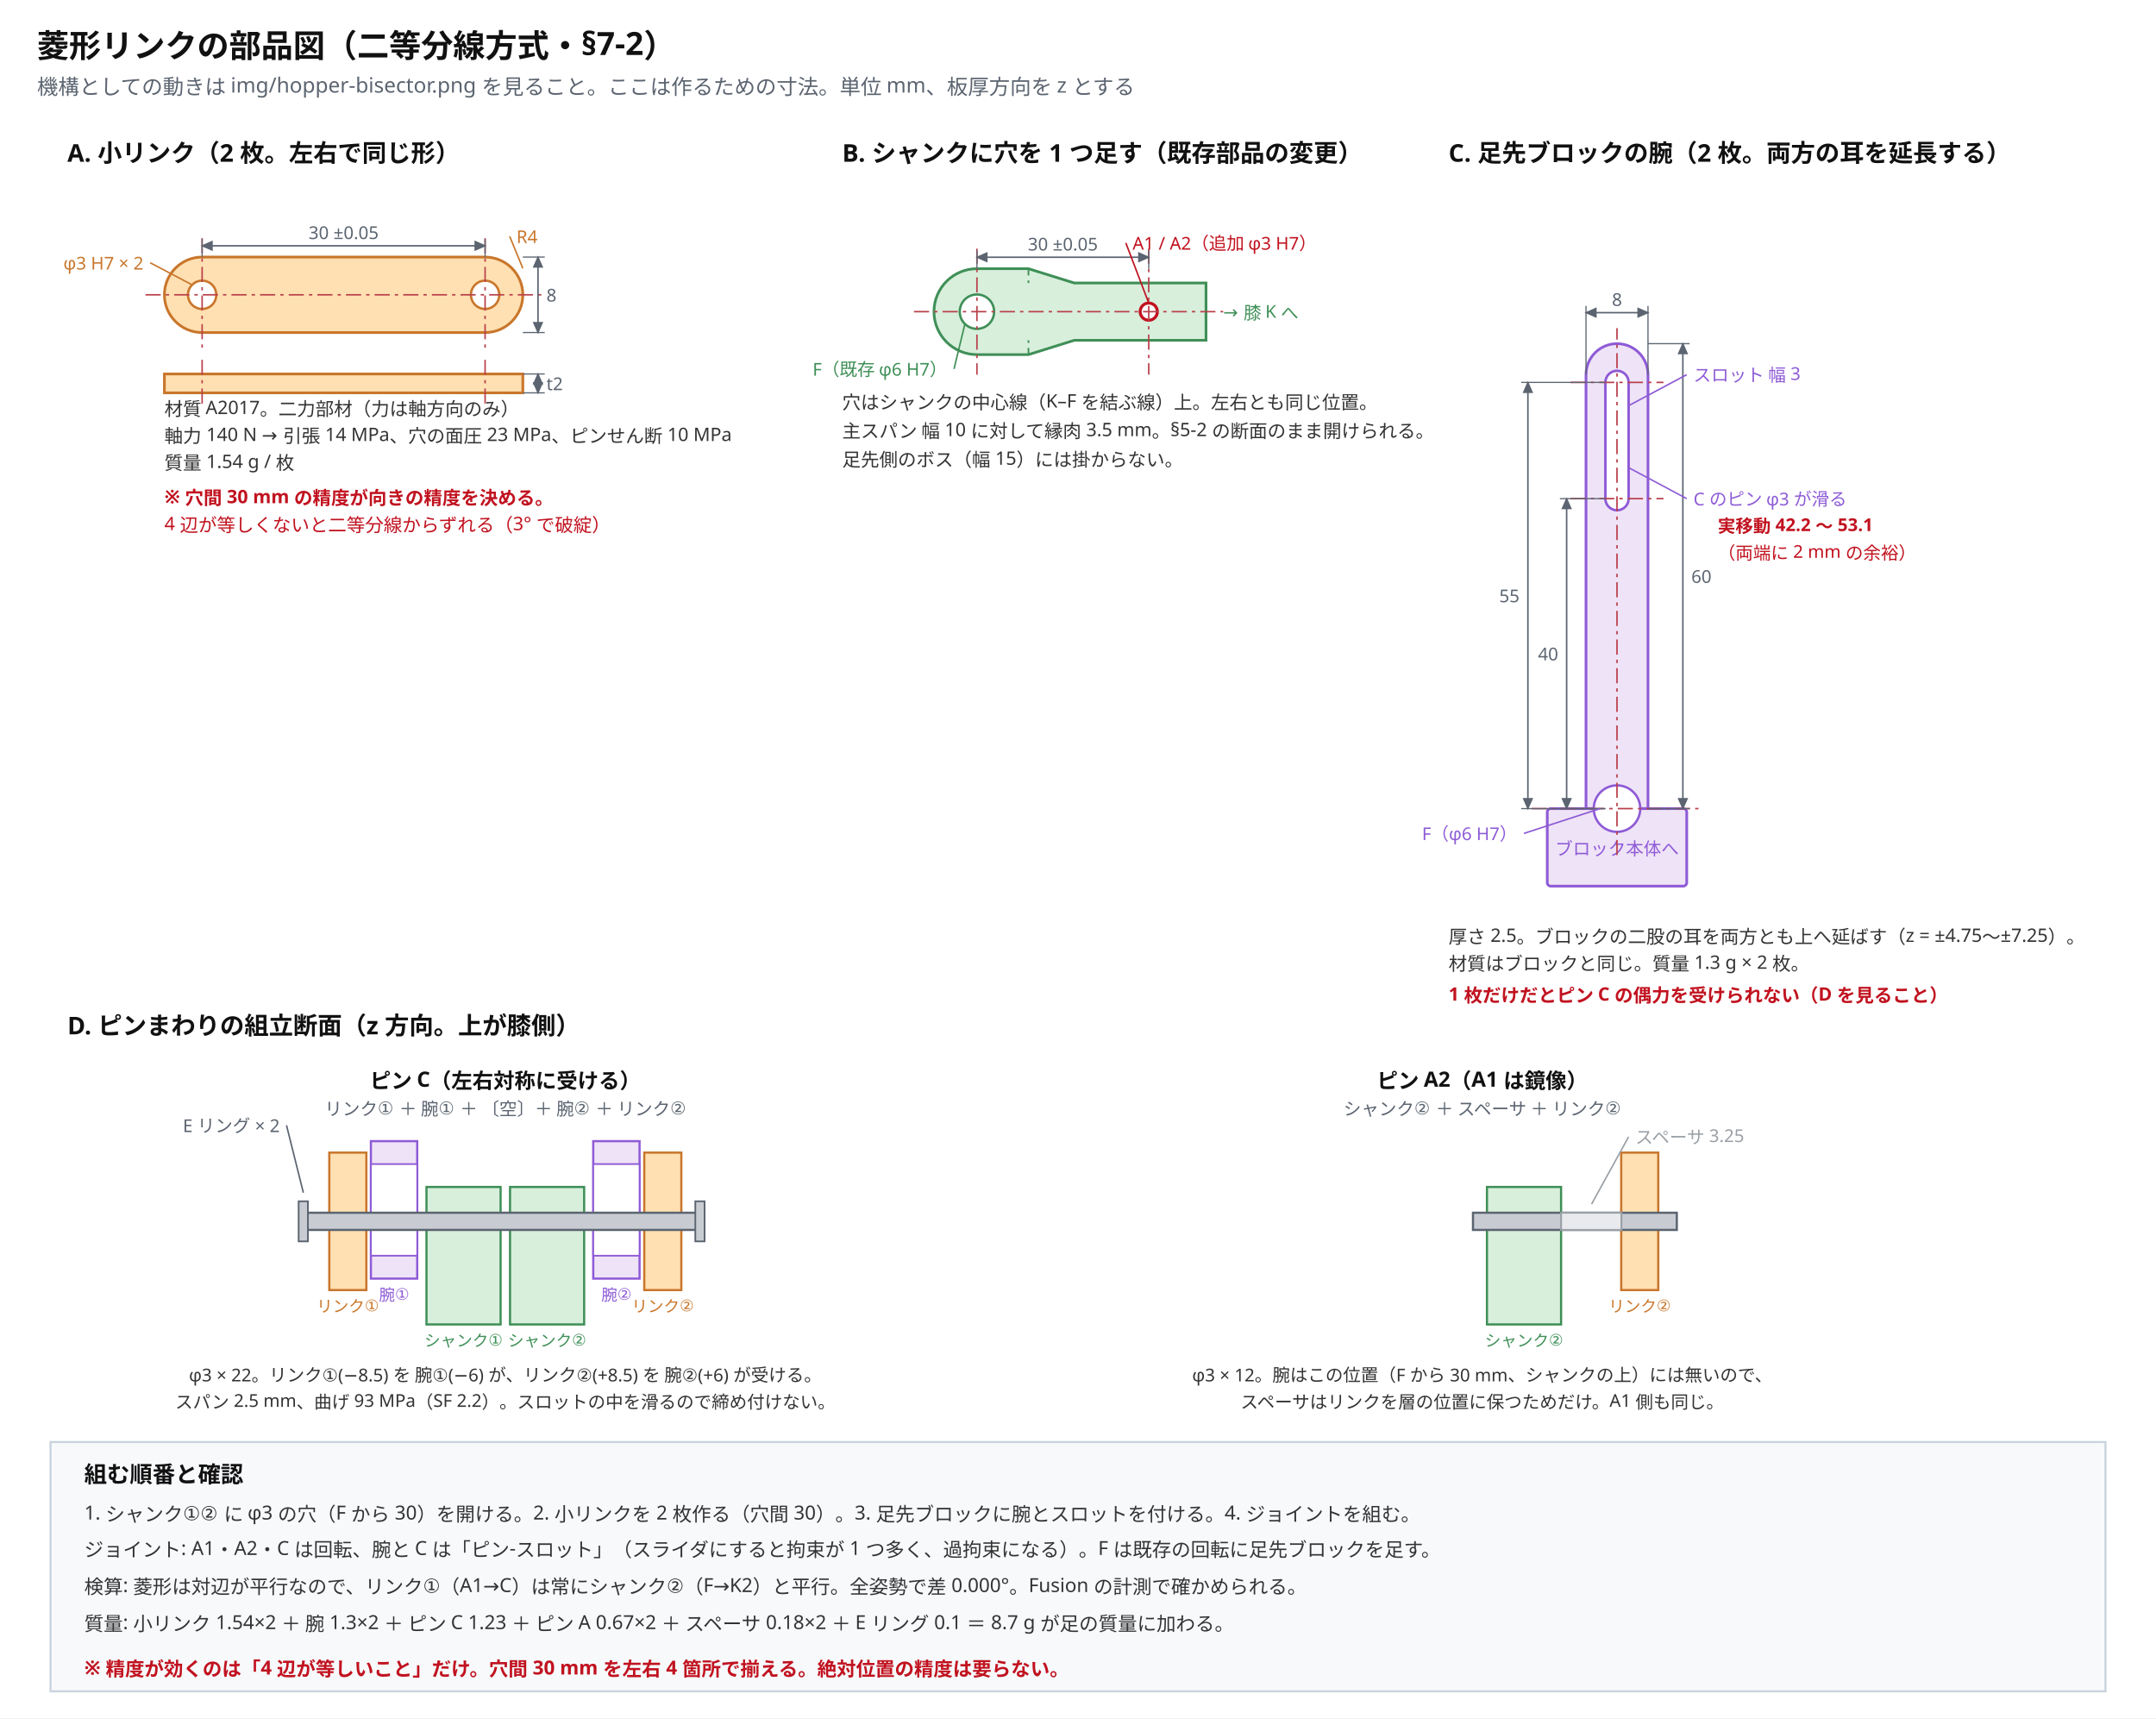
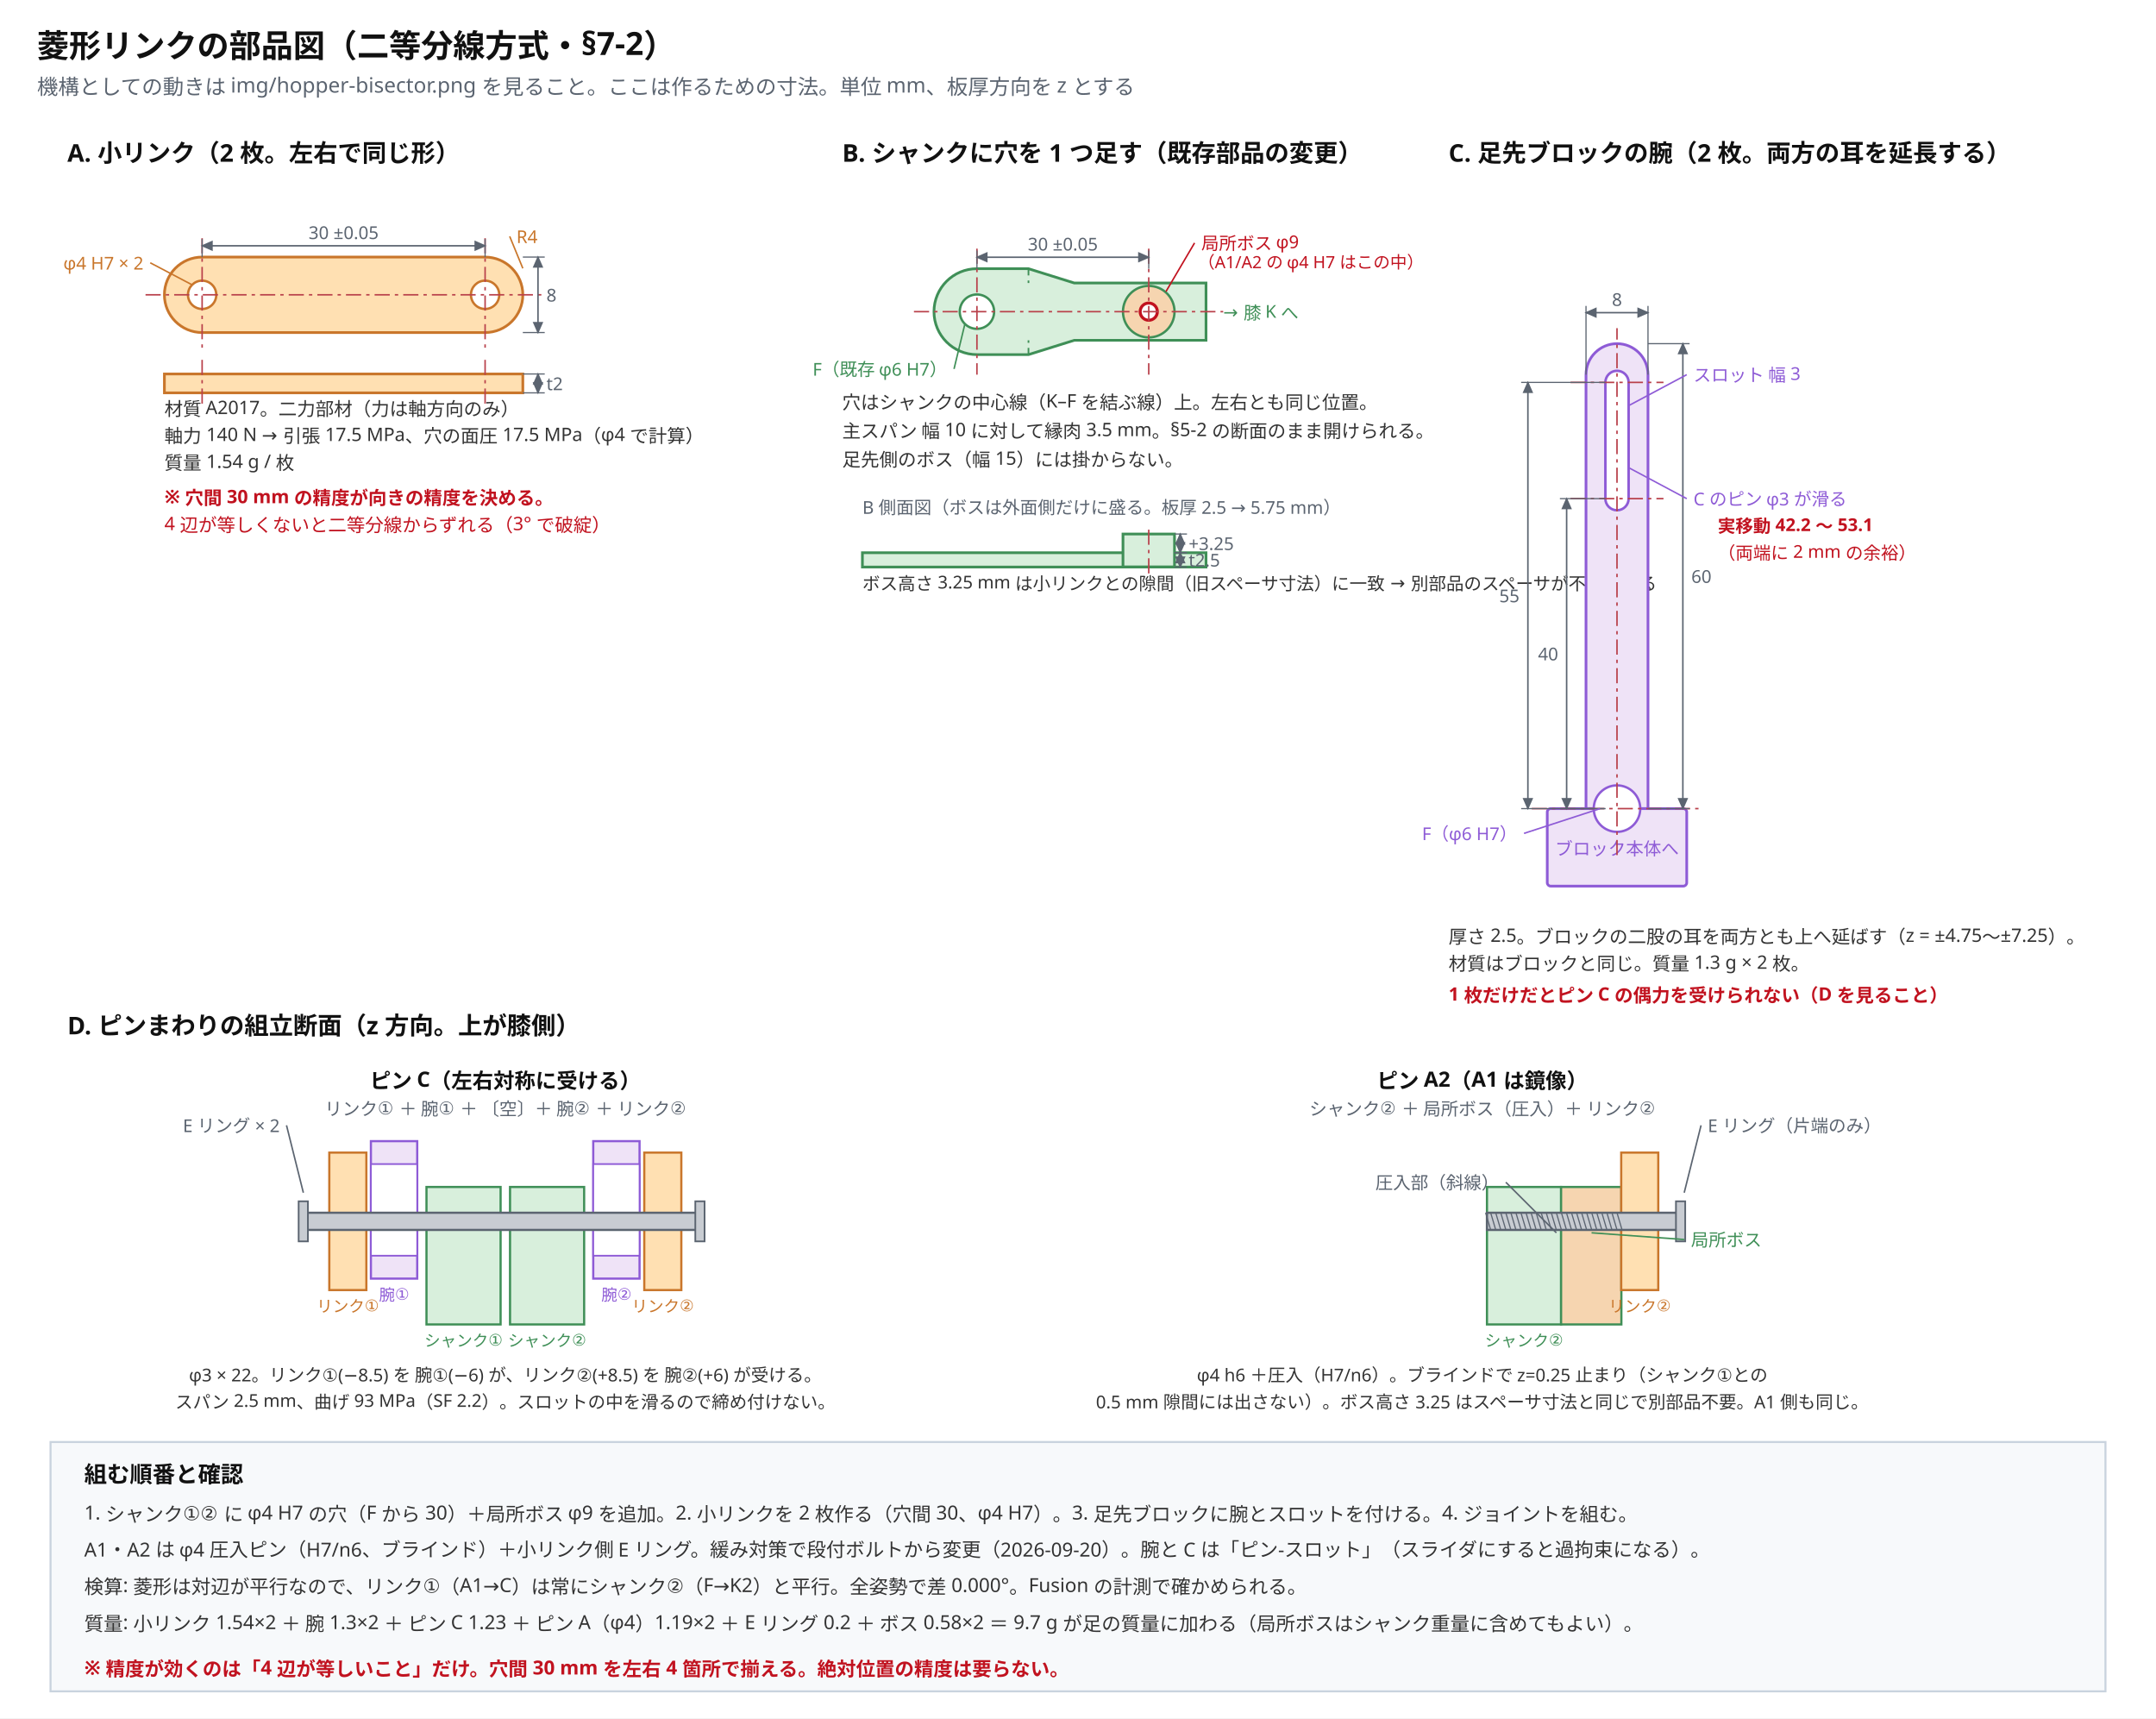
<svg xmlns="http://www.w3.org/2000/svg" width="1280" height="1020" viewBox="0 0 1280 1020" font-family="Segoe UI, Meiryo, sans-serif" font-size="12">
  <defs>
    <marker id="a1" markerWidth="8" markerHeight="8" refX="7" refY="4" orient="auto">
      <path d="M0,0.5 L8,4 L0,7.5 z" fill="#5b6470" />
    </marker>
    <marker id="a2" markerWidth="8" markerHeight="8" refX="1" refY="4" orient="auto">
      <path d="M8,0.5 L0,4 L8,7.5 z" fill="#5b6470" />
    </marker>
  </defs>
  <rect x="0.0" y="0.0" width="1280.0" height="1020.0" rx="0.0" fill="#ffffff" stroke="none" stroke-width="0.0" />
  <text x="22.0" y="34.0" font-size="19" fill="#111" text-anchor="start" font-weight="bold">菱形リンクの部品図（二等分線方式・§7-2）</text>
  <text x="22.0" y="56.0" font-size="12.5" fill="#5b6470" text-anchor="start" font-weight="normal">機構としての動きは img/hopper-bisector.png を見ること。ここは作るための寸法。単位 mm、板厚方向を z とする</text>
  <text x="40.0" y="96.0" font-size="14.5" fill="#111" text-anchor="start" font-weight="bold">A. 小リンク（2 枚。左右で同じ形）</text>
  <path d="M 120.0 152.6 L 288.0 152.6 A 22.4 22.4 0 0 1 288.0 197.4 L 120.0 197.4 A 22.4 22.4 0 0 1 120.0 152.6 Z" fill="#ffe0b2" stroke="#c9762b" stroke-width="1.6" />
  <circle cx="120.0" cy="175.0" r="8.4" fill="#ffffff" stroke="#c9762b" stroke-width="1.4" />
  <line x1="120.0" y1="141.4" x2="120.0" y2="208.6" stroke="#b9414b" stroke-width="0.9" stroke-dasharray="9 3 2 3" />
  <circle cx="288.0" cy="175.0" r="8.4" fill="#ffffff" stroke="#c9762b" stroke-width="1.4" />
  <line x1="288.0" y1="141.4" x2="288.0" y2="208.6" stroke="#b9414b" stroke-width="0.9" stroke-dasharray="9 3 2 3" />
  <line x1="86.4" y1="175.0" x2="321.6" y2="175.0" stroke="#b9414b" stroke-width="0.9" stroke-dasharray="9 3 2 3" />
  <line x1="120.0" y1="152.6" x2="120.0" y2="141.9" stroke="#5b6470" stroke-width="0.7" />
  <line x1="288.0" y1="152.6" x2="288.0" y2="141.9" stroke="#5b6470" stroke-width="0.7" />
  <line x1="120.0" y1="145.9" x2="288.0" y2="145.9" stroke="#5b6470" stroke-width="0.9" marker-start="url(#a2)" marker-end="url(#a1)" />
  <text x="204.0" y="141.9" font-size="10.5" fill="#5b6470" text-anchor="middle" font-weight="normal">30 ±0.05</text>
  <line x1="310.4" y1="152.6" x2="323.4" y2="152.6" stroke="#5b6470" stroke-width="0.7" />
  <line x1="310.4" y1="197.4" x2="323.4" y2="197.4" stroke="#5b6470" stroke-width="0.7" />
  <line x1="319.4" y1="152.6" x2="319.4" y2="197.4" stroke="#5b6470" stroke-width="0.9" marker-start="url(#a2)" marker-end="url(#a1)" />
  <text x="324.4" y="179.0" font-size="10.5" fill="#5b6470" text-anchor="start" font-weight="normal">8</text>
  <line x1="114.1" y1="169.1" x2="89.2" y2="156.0" stroke="#c9762b" stroke-width="0.9" />
-   <text x="85.2" y="160.0" font-size="10.5" fill="#c9762b" text-anchor="end" font-weight="normal">φ3 H7 × 2</text>
+   <text x="85.2" y="160.0" font-size="10.5" fill="#c9762b" text-anchor="end" font-weight="normal">φ4 H7 × 2</text>
  <line x1="310.4" y1="159.3" x2="302.6" y2="140.3" stroke="#c9762b" stroke-width="0.9" />
  <text x="306.6" y="144.3" font-size="10.5" fill="#c9762b" text-anchor="start" font-weight="normal">R4</text>
  <rect x="97.6" y="222.0" width="212.8" height="11.2" rx="0.0" fill="#ffe0b2" stroke="#c9762b" stroke-width="1.6" />
  <line x1="120.0" y1="213.6" x2="120.0" y2="241.6" stroke="#b9414b" stroke-width="0.9" stroke-dasharray="9 3 2 3" />
  <line x1="288.0" y1="213.6" x2="288.0" y2="241.6" stroke="#b9414b" stroke-width="0.9" stroke-dasharray="9 3 2 3" />
  <line x1="310.4" y1="222.0" x2="323.4" y2="222.0" stroke="#5b6470" stroke-width="0.7" />
  <line x1="310.4" y1="233.2" x2="323.4" y2="233.2" stroke="#5b6470" stroke-width="0.7" />
  <line x1="319.4" y1="222.0" x2="319.4" y2="233.2" stroke="#5b6470" stroke-width="0.9" marker-start="url(#a2)" marker-end="url(#a1)" />
  <text x="324.4" y="231.6" font-size="10.5" fill="#5b6470" text-anchor="start" font-weight="normal">t2</text>
  <text x="97.6" y="246.7" font-size="11" fill="#333" text-anchor="start" font-weight="normal">材質 A2017。二力部材（力は軸方向のみ）</text>
-   <text x="97.6" y="262.7" font-size="11" fill="#333" text-anchor="start" font-weight="normal">軸力 140 N → 引張 14 MPa、穴の面圧 23 MPa、ピンせん断 10 MPa</text>
+   <text x="97.6" y="262.7" font-size="11" fill="#333" text-anchor="start" font-weight="normal">軸力 140 N → 引張 17.5 MPa、穴の面圧 17.5 MPa（φ4 で計算）</text>
  <text x="97.6" y="278.7" font-size="11" fill="#333" text-anchor="start" font-weight="normal">質量 1.54 g / 枚</text>
  <text x="97.6" y="298.7" font-size="11" fill="#c1121f" text-anchor="start" font-weight="bold">※ 穴間 30 mm の精度が向きの精度を決める。</text>
  <text x="97.6" y="314.7" font-size="11" fill="#c1121f" text-anchor="start" font-weight="normal">　 4 辺が等しくないと二等分線からずれる（3° で破綻）</text>
  <text x="500.0" y="96.0" font-size="14.5" fill="#111" text-anchor="start" font-weight="bold">B. シャンクに穴を 1 つ足す（既存部品の変更）</text>
  <path d="M 580.0 159.5 L 610.6 159.5 L 637.8 168.0 L 716.0 168.0 L 716.0 202.0 L 637.8 202.0 L 610.6 210.5 L 580.0 210.5 A 25.5 25.5 0 0 1 580.0 159.5 Z" fill="#d8efdc" stroke="#3f8f57" stroke-width="1.6" />
  <line x1="610.6" y1="210.5" x2="610.6" y2="202.0" stroke="#3f8f57" stroke-width="1.0" stroke-dasharray="4 3" />
  <line x1="610.6" y1="159.5" x2="610.6" y2="168.0" stroke="#3f8f57" stroke-width="1.0" stroke-dasharray="4 3" />
  <line x1="716.0" y1="168.0" x2="716.0" y2="202.0" stroke="#3f8f57" stroke-width="1.0" stroke-dasharray="5 4" />
+   <circle cx="682.0" cy="185.0" r="15.3" fill="#f6d5b0" stroke="#3f8f57" stroke-width="1.4" />
  <circle cx="580.0" cy="185.0" r="10.2" fill="#ffffff" stroke="#3f8f57" stroke-width="1.4" />
  <circle cx="682.0" cy="185.0" r="5.1" fill="#ffffff" stroke="#c1121f" stroke-width="1.8" />
  <line x1="542.6" y1="185.0" x2="726.2" y2="185.0" stroke="#b9414b" stroke-width="0.9" stroke-dasharray="9 3 2 3" />
  <line x1="580.0" y1="147.6" x2="580.0" y2="222.4" stroke="#b9414b" stroke-width="0.9" stroke-dasharray="9 3 2 3" />
  <line x1="682.0" y1="147.6" x2="682.0" y2="222.4" stroke="#b9414b" stroke-width="0.9" stroke-dasharray="9 3 2 3" />
  <line x1="580.0" y1="159.5" x2="580.0" y2="148.7" stroke="#5b6470" stroke-width="0.7" />
  <line x1="682.0" y1="159.5" x2="682.0" y2="148.7" stroke="#5b6470" stroke-width="0.7" />
  <line x1="580.0" y1="152.7" x2="682.0" y2="152.7" stroke="#5b6470" stroke-width="0.9" marker-start="url(#a2)" marker-end="url(#a1)" />
  <text x="631.0" y="148.7" font-size="10.5" fill="#5b6470" text-anchor="middle" font-weight="normal">30 ±0.05</text>
  <line x1="572.9" y1="192.1" x2="566.4" y2="219.0" stroke="#3f8f57" stroke-width="0.9" />
  <text x="562.4" y="223.0" font-size="10.5" fill="#3f8f57" text-anchor="end" font-weight="normal">F（既存 φ6 H7）</text>
-   <line x1="682.0" y1="179.9" x2="668.4" y2="144.2" stroke="#c1121f" stroke-width="0.9" />
-   <text x="672.4" y="148.2" font-size="10.5" fill="#c1121f" text-anchor="start" font-weight="normal">A1 / A2（追加 φ3 H7）</text>
+   <line x1="692.2" y1="173.1" x2="709.2" y2="144.2" stroke="#c1121f" stroke-width="0.9" />
+   <text x="713.2" y="148.2" font-size="10.5" fill="#c1121f" text-anchor="start" font-weight="normal">局所ボス φ9</text>
+   <text x="711.2" y="159.2" font-size="10" fill="#c1121f" text-anchor="start" font-weight="normal">（A1/A2 の φ4 H7 はこの中）</text>
  <text x="726.2" y="189.0" font-size="10.5" fill="#3f8f57" text-anchor="start" font-weight="normal">→ 膝 K へ</text>
  <text x="500.0" y="242.8" font-size="11" fill="#333" text-anchor="start" font-weight="normal">穴はシャンクの中心線（K–F を結ぶ線）上。左右とも同じ位置。</text>
  <text x="500.0" y="259.8" font-size="11" fill="#333" text-anchor="start" font-weight="normal">主スパン 幅 10 に対して縁肉 3.5 mm。§5-2 の断面のまま開けられる。</text>
  <text x="500.0" y="276.8" font-size="11" fill="#333" text-anchor="start" font-weight="normal">足先側のボス（幅 15）には掛からない。</text>
+   <text x="512.0" y="305.0" font-size="10.5" fill="#5b6470" text-anchor="start" font-weight="normal">B 側面図（ボスは外面側だけに盛る。板厚 2.5 → 5.75 mm）</text>
+   <rect x="512.0" y="328.1" width="204.0" height="8.5" rx="0.0" fill="#d8efdc" stroke="#3f8f57" stroke-width="1.6" />
+   <rect x="666.7" y="317.0" width="30.6" height="19.5" rx="0.0" fill="#d8efdc" stroke="#3f8f57" stroke-width="1.6" />
+   <line x1="682.0" y1="314.4" x2="682.0" y2="343.4" stroke="#b9414b" stroke-width="0.9" stroke-dasharray="9 3 2 3" />
+   <line x1="697.3" y1="317.0" x2="704.7" y2="317.0" stroke="#5b6470" stroke-width="0.7" />
+   <line x1="697.3" y1="328.1" x2="704.7" y2="328.1" stroke="#5b6470" stroke-width="0.7" />
+   <line x1="700.7" y1="317.0" x2="700.7" y2="328.1" stroke="#5b6470" stroke-width="0.9" marker-start="url(#a2)" marker-end="url(#a1)" />
+   <text x="705.7" y="326.5" font-size="10.5" fill="#5b6470" text-anchor="start" font-weight="normal">+3.25</text>
+   <line x1="697.3" y1="328.1" x2="704.7" y2="328.1" stroke="#5b6470" stroke-width="0.7" />
+   <line x1="697.3" y1="336.6" x2="704.7" y2="336.6" stroke="#5b6470" stroke-width="0.7" />
+   <line x1="700.7" y1="328.1" x2="700.7" y2="336.6" stroke="#5b6470" stroke-width="0.9" marker-start="url(#a2)" marker-end="url(#a1)" />
+   <text x="705.7" y="336.3" font-size="10.5" fill="#5b6470" text-anchor="start" font-weight="normal">t2.5</text>
+   <text x="512.0" y="350.2" font-size="10.5" fill="#333" text-anchor="start" font-weight="normal">ボス高さ 3.25 mm は小リンクとの隙間（旧スペーサ寸法）に一致 → 別部品のスペーサが不要になる</text>
  <text x="860.0" y="96.0" font-size="14.5" fill="#111" text-anchor="start" font-weight="bold">C. 足先ブロックの腕（2 枚。両方の耳を延長する）</text>
  <path d="M 941.6 480.0 L 941.6 222.4 A 18.4 18.4 0 0 1 978.4 222.4 L 978.4 480.0 Z" fill="#efe3f7" stroke="#8e5bd6" stroke-width="1.6" />
  <rect x="918.6" y="480.0" width="82.8" height="46.0" rx="2.0" fill="#efe3f7" stroke="#8e5bd6" stroke-width="1.6" />
  <text x="960.0" y="507.6" font-size="10.5" fill="#8e5bd6" text-anchor="middle" font-weight="normal">ブロック本体へ</text>
  <path d="M 953.1 296.0 L 953.1 227.0 A 6.9 6.9 0 0 1 966.9 227.0 L 966.9 296.0 A 6.9 6.9 0 0 1 953.1 296.0 Z" fill="#ffffff" stroke="#8e5bd6" stroke-width="1.5" />
  <circle cx="960.0" cy="480.0" r="13.8" fill="#ffffff" stroke="#8e5bd6" stroke-width="1.4" />
  <line x1="960.0" y1="507.6" x2="960.0" y2="194.8" stroke="#b9414b" stroke-width="0.9" stroke-dasharray="9 3 2 3" />
  <line x1="932.4" y1="296.0" x2="987.6" y2="296.0" stroke="#b9414b" stroke-width="0.9" stroke-dasharray="9 3 2 3" />
  <line x1="932.4" y1="227.0" x2="987.6" y2="227.0" stroke="#b9414b" stroke-width="0.9" stroke-dasharray="9 3 2 3" />
  <line x1="909.4" y1="480.0" x2="1010.6" y2="480.0" stroke="#b9414b" stroke-width="0.9" stroke-dasharray="9 3 2 3" />
  <line x1="953.1" y1="296.0" x2="926.1" y2="296.0" stroke="#5b6470" stroke-width="0.7" />
  <line x1="953.1" y1="480.0" x2="926.1" y2="480.0" stroke="#5b6470" stroke-width="0.7" />
  <line x1="930.1" y1="296.0" x2="930.1" y2="480.0" stroke="#5b6470" stroke-width="0.9" marker-start="url(#a2)" marker-end="url(#a1)" />
  <text x="925.1" y="392.0" font-size="10.5" fill="#5b6470" text-anchor="end" font-weight="normal">40</text>
  <line x1="953.1" y1="227.0" x2="903.1" y2="227.0" stroke="#5b6470" stroke-width="0.7" />
  <line x1="953.1" y1="480.0" x2="903.1" y2="480.0" stroke="#5b6470" stroke-width="0.7" />
  <line x1="907.1" y1="227.0" x2="907.1" y2="480.0" stroke="#5b6470" stroke-width="0.9" marker-start="url(#a2)" marker-end="url(#a1)" />
  <text x="902.1" y="357.5" font-size="10.5" fill="#5b6470" text-anchor="end" font-weight="normal">55</text>
  <line x1="978.4" y1="204.0" x2="1003.1" y2="204.0" stroke="#5b6470" stroke-width="0.7" />
  <line x1="978.4" y1="480.0" x2="1003.1" y2="480.0" stroke="#5b6470" stroke-width="0.7" />
  <line x1="999.1" y1="204.0" x2="999.1" y2="480.0" stroke="#5b6470" stroke-width="0.9" marker-start="url(#a2)" marker-end="url(#a1)" />
  <text x="1004.1" y="346.0" font-size="10.5" fill="#5b6470" text-anchor="start" font-weight="normal">60</text>
  <line x1="941.6" y1="222.4" x2="941.6" y2="181.6" stroke="#5b6470" stroke-width="0.7" />
  <line x1="978.4" y1="222.4" x2="978.4" y2="181.6" stroke="#5b6470" stroke-width="0.7" />
  <line x1="941.6" y1="185.6" x2="978.4" y2="185.6" stroke="#5b6470" stroke-width="0.9" marker-start="url(#a2)" marker-end="url(#a1)" />
  <text x="960.0" y="181.6" font-size="10.5" fill="#5b6470" text-anchor="middle" font-weight="normal">8</text>
  <line x1="966.9" y1="240.8" x2="1001.4" y2="222.4" stroke="#8e5bd6" stroke-width="0.9" />
  <text x="1005.4" y="226.4" font-size="10.5" fill="#8e5bd6" text-anchor="start" font-weight="normal">スロット 幅 3</text>
  <line x1="966.9" y1="277.6" x2="1001.4" y2="296.0" stroke="#8e5bd6" stroke-width="0.9" />
  <text x="1005.4" y="300.0" font-size="10.5" fill="#8e5bd6" text-anchor="start" font-weight="normal">C のピン φ3 が滑る</text>
  <text x="1019.8" y="316.0" font-size="10.5" fill="#c1121f" text-anchor="start" font-weight="bold">実移動 42.2 〜 53.1</text>
  <text x="1019.8" y="332.0" font-size="10.5" fill="#c1121f" text-anchor="start" font-weight="normal">（両端に 2 mm の余裕）</text>
  <line x1="949.9" y1="480.0" x2="904.8" y2="494.7" stroke="#8e5bd6" stroke-width="0.9" />
  <text x="900.8" y="498.7" font-size="10.5" fill="#8e5bd6" text-anchor="end" font-weight="normal">F（φ6 H7）</text>
  <text x="860.0" y="560.0" font-size="11" fill="#333" text-anchor="start" font-weight="normal">厚さ 2.5。ブロックの二股の耳を両方とも上へ延ばす（z = ±4.75〜±7.25）。</text>
  <text x="860.0" y="576.0" font-size="11" fill="#333" text-anchor="start" font-weight="normal">材質はブロックと同じ。質量 1.3 g × 2 枚。</text>
  <text x="860.0" y="594.0" font-size="11" fill="#c1121f" text-anchor="start" font-weight="bold">1 枚だけだとピン C の偶力を受けられない（D を見ること）</text>
  <text x="40.0" y="614.0" font-size="14.5" fill="#111" text-anchor="start" font-weight="bold">D. ピンまわりの組立断面（z 方向。上が膝側）</text>
  <text x="300.0" y="646.0" font-size="12.5" fill="#111" text-anchor="middle" font-weight="bold">ピン C（左右対称に受ける）</text>
  <text x="300.0" y="662.0" font-size="10.5" fill="#5b6470" text-anchor="middle" font-weight="normal">リンク① ＋ 腕① ＋ 〔空〕＋ 腕② ＋ リンク②</text>
  <rect x="195.5" y="684.2" width="22.0" height="81.6" rx="0.0" fill="#ffe0b2" stroke="#c9762b" stroke-width="1.3" />
  <text x="206.5" y="778.8" font-size="9.5" fill="#c9762b" text-anchor="middle" font-weight="normal">リンク①</text>
  <rect x="220.2" y="677.4" width="27.5" height="81.6" rx="0.0" fill="#efe3f7" stroke="#8e5bd6" stroke-width="1.3" />
  <text x="234.0" y="772.0" font-size="9.5" fill="#8e5bd6" text-anchor="middle" font-weight="normal">腕①</text>
  <rect x="253.2" y="704.6" width="44.0" height="81.6" rx="0.0" fill="#d8efdc" stroke="#3f8f57" stroke-width="1.3" />
  <text x="275.2" y="799.2" font-size="9.5" fill="#3f8f57" text-anchor="middle" font-weight="normal">シャンク①</text>
  <rect x="302.8" y="704.6" width="44.0" height="81.6" rx="0.0" fill="#d8efdc" stroke="#3f8f57" stroke-width="1.3" />
  <text x="324.8" y="799.2" font-size="9.5" fill="#3f8f57" text-anchor="middle" font-weight="normal">シャンク②</text>
  <rect x="352.2" y="677.4" width="27.5" height="81.6" rx="0.0" fill="#efe3f7" stroke="#8e5bd6" stroke-width="1.3" />
  <text x="366.0" y="772.0" font-size="9.5" fill="#8e5bd6" text-anchor="middle" font-weight="normal">腕②</text>
  <rect x="382.5" y="684.2" width="22.0" height="81.6" rx="0.0" fill="#ffe0b2" stroke="#c9762b" stroke-width="1.3" />
  <text x="393.5" y="778.8" font-size="9.5" fill="#c9762b" text-anchor="middle" font-weight="normal">リンク②</text>
  <rect x="220.2" y="691.0" width="27.5" height="54.4" rx="0.0" fill="#ffffff" stroke="#8e5bd6" stroke-width="1.0" />
  <rect x="352.2" y="691.0" width="27.5" height="54.4" rx="0.0" fill="#ffffff" stroke="#8e5bd6" stroke-width="1.0" />
  <rect x="182.3" y="719.9" width="235.4" height="10.2" rx="0.0" fill="#c8ccd2" stroke="#5b6470" stroke-width="1.3" />
  <rect x="177.3" y="713.1" width="5.5" height="23.8" rx="0.0" fill="#c8ccd2" stroke="#5b6470" stroke-width="1.0" />
  <rect x="412.8" y="713.1" width="5.5" height="23.8" rx="0.0" fill="#c8ccd2" stroke="#5b6470" stroke-width="1.0" />
  <line x1="180.1" y1="708.0" x2="170.1" y2="668.0" stroke="#5b6470" stroke-width="0.9" />
  <text x="166.1" y="672.0" font-size="10.5" fill="#5b6470" text-anchor="end" font-weight="normal">E リング × 2</text>
  <text x="300.0" y="820.0" font-size="10.5" fill="#333" text-anchor="middle" font-weight="normal">φ3 × 22。リンク①(−8.5) を 腕①(−6) が、リンク②(+8.5) を 腕②(+6) が受ける。</text>
  <text x="300.0" y="836.0" font-size="10.5" fill="#333" text-anchor="middle" font-weight="normal">スパン 2.5 mm、曲げ 93 MPa（SF 2.2）。スロットの中を滑るので締め付けない。</text>
  <text x="880.0" y="646.0" font-size="12.5" fill="#111" text-anchor="middle" font-weight="bold">ピン A2（A1 は鏡像）</text>
-   <text x="880.0" y="662.0" font-size="10.5" fill="#5b6470" text-anchor="middle" font-weight="normal">シャンク② ＋ スペーサ ＋ リンク②</text>
+   <text x="880.0" y="662.0" font-size="10.5" fill="#5b6470" text-anchor="middle" font-weight="normal">シャンク② ＋ 局所ボス（圧入）＋ リンク②</text>
  <rect x="882.8" y="704.6" width="44.0" height="81.6" rx="0.0" fill="#d8efdc" stroke="#3f8f57" stroke-width="1.3" />
  <text x="904.8" y="799.2" font-size="9.5" fill="#3f8f57" text-anchor="middle" font-weight="normal">シャンク②</text>
+   <rect x="926.8" y="704.6" width="35.8" height="81.6" rx="0.0" fill="#f6d5b0" stroke="#3f8f57" stroke-width="1.3" />
  <rect x="962.5" y="684.2" width="22.0" height="81.6" rx="0.0" fill="#ffe0b2" stroke="#c9762b" stroke-width="1.3" />
  <text x="973.5" y="778.8" font-size="9.5" fill="#c9762b" text-anchor="middle" font-weight="normal">リンク②</text>
-   <rect x="874.5" y="719.9" width="121.0" height="10.2" rx="0.0" fill="#c8ccd2" stroke="#5b6470" stroke-width="1.3" />
-   <rect x="926.8" y="719.9" width="35.8" height="10.2" rx="0.0" fill="#e8eaed" stroke="#9aa0a6" stroke-width="1.1" />
-   <line x1="944.9" y1="714.8" x2="966.9" y2="674.8" stroke="#9aa0a6" stroke-width="0.9" />
-   <text x="970.9" y="678.8" font-size="10.5" fill="#9aa0a6" text-anchor="start" font-weight="normal">スペーサ 3.25</text>
-   <text x="880.0" y="820.0" font-size="10.5" fill="#333" text-anchor="middle" font-weight="normal">φ3 × 12。腕はこの位置（F から 30 mm、シャンクの上）には無いので、</text>
-   <text x="880.0" y="836.0" font-size="10.5" fill="#333" text-anchor="middle" font-weight="normal">スペーサはリンクを層の位置に保つためだけ。A1 側も同じ。</text>
+   <rect x="882.8" y="719.9" width="112.8" height="10.2" rx="0.0" fill="#c8ccd2" stroke="#5b6470" stroke-width="1.3" />
+   <line x1="882.0" y1="719.9" x2="885.0" y2="730.1" stroke="#5b6470" stroke-width="0.7" />
+   <line x1="885.0" y1="719.9" x2="888.0" y2="730.1" stroke="#5b6470" stroke-width="0.7" />
+   <line x1="888.0" y1="719.9" x2="891.0" y2="730.1" stroke="#5b6470" stroke-width="0.7" />
+   <line x1="891.0" y1="719.9" x2="894.0" y2="730.1" stroke="#5b6470" stroke-width="0.7" />
+   <line x1="894.0" y1="719.9" x2="897.0" y2="730.1" stroke="#5b6470" stroke-width="0.7" />
+   <line x1="897.0" y1="719.9" x2="900.0" y2="730.1" stroke="#5b6470" stroke-width="0.7" />
+   <line x1="900.0" y1="719.9" x2="903.0" y2="730.1" stroke="#5b6470" stroke-width="0.7" />
+   <line x1="903.0" y1="719.9" x2="906.0" y2="730.1" stroke="#5b6470" stroke-width="0.7" />
+   <line x1="906.0" y1="719.9" x2="909.0" y2="730.1" stroke="#5b6470" stroke-width="0.7" />
+   <line x1="909.0" y1="719.9" x2="912.0" y2="730.1" stroke="#5b6470" stroke-width="0.7" />
+   <line x1="912.0" y1="719.9" x2="915.0" y2="730.1" stroke="#5b6470" stroke-width="0.7" />
+   <line x1="915.0" y1="719.9" x2="918.0" y2="730.1" stroke="#5b6470" stroke-width="0.7" />
+   <line x1="918.0" y1="719.9" x2="921.0" y2="730.1" stroke="#5b6470" stroke-width="0.7" />
+   <line x1="921.0" y1="719.9" x2="924.0" y2="730.1" stroke="#5b6470" stroke-width="0.7" />
+   <line x1="924.0" y1="719.9" x2="927.0" y2="730.1" stroke="#5b6470" stroke-width="0.7" />
+   <line x1="927.0" y1="719.9" x2="930.0" y2="730.1" stroke="#5b6470" stroke-width="0.7" />
+   <line x1="930.0" y1="719.9" x2="933.0" y2="730.1" stroke="#5b6470" stroke-width="0.7" />
+   <line x1="933.0" y1="719.9" x2="936.0" y2="730.1" stroke="#5b6470" stroke-width="0.7" />
+   <line x1="936.0" y1="719.9" x2="939.0" y2="730.1" stroke="#5b6470" stroke-width="0.7" />
+   <line x1="939.0" y1="719.9" x2="942.0" y2="730.1" stroke="#5b6470" stroke-width="0.7" />
+   <line x1="942.0" y1="719.9" x2="945.0" y2="730.1" stroke="#5b6470" stroke-width="0.7" />
+   <line x1="945.0" y1="719.9" x2="948.0" y2="730.1" stroke="#5b6470" stroke-width="0.7" />
+   <line x1="948.0" y1="719.9" x2="951.0" y2="730.1" stroke="#5b6470" stroke-width="0.7" />
+   <line x1="951.0" y1="719.9" x2="954.0" y2="730.1" stroke="#5b6470" stroke-width="0.7" />
+   <line x1="954.0" y1="719.9" x2="957.0" y2="730.1" stroke="#5b6470" stroke-width="0.7" />
+   <line x1="957.0" y1="719.9" x2="960.0" y2="730.1" stroke="#5b6470" stroke-width="0.7" />
+   <line x1="960.0" y1="719.9" x2="963.0" y2="730.1" stroke="#5b6470" stroke-width="0.7" />
+   <rect x="995.0" y="713.1" width="5.5" height="23.8" rx="0.0" fill="#c8ccd2" stroke="#5b6470" stroke-width="1.0" />
+   <line x1="999.9" y1="708.0" x2="1009.9" y2="668.0" stroke="#5b6470" stroke-width="0.9" />
+   <text x="1013.9" y="672.0" font-size="10.5" fill="#5b6470" text-anchor="start" font-weight="normal">E リング（片端のみ）</text>
+   <line x1="924.0" y1="731.8" x2="894.0" y2="701.8" stroke="#5b6470" stroke-width="0.9" />
+   <text x="890.0" y="705.8" font-size="10.5" fill="#5b6470" text-anchor="end" font-weight="normal">圧入部（斜線）</text>
+   <line x1="944.9" y1="731.8" x2="999.9" y2="735.8" stroke="#3f8f57" stroke-width="0.9" />
+   <text x="1003.9" y="739.8" font-size="10.5" fill="#3f8f57" text-anchor="start" font-weight="normal">局所ボス</text>
+   <text x="880.0" y="820.0" font-size="10.5" fill="#333" text-anchor="middle" font-weight="normal">φ4 h6 ＋圧入（H7/n6）。ブラインドで z=0.25 止まり（シャンク①との</text>
+   <text x="880.0" y="836.0" font-size="10.5" fill="#333" text-anchor="middle" font-weight="normal">0.5 mm 隙間には出さない）。ボス高さ 3.25 はスペーサ寸法と同じで別部品不要。A1 側も同じ。</text>
  <rect x="30.0" y="856.0" width="1220.0" height="148.0" rx="0.0" fill="#f7f9fb" stroke="#c9d3de" stroke-width="1.2" />
  <text x="50.0" y="880.0" font-size="13.5" fill="#111" text-anchor="start" font-weight="bold">組む順番と確認</text>
-   <text x="50.0" y="902.0" font-size="11.5" fill="#333" text-anchor="start" font-weight="normal">1. シャンク①② に φ3 の穴（F から 30）を開ける。2. 小リンクを 2 枚作る（穴間 30）。3. 足先ブロックに腕とスロットを付ける。4. ジョイントを組む。</text>
-   <text x="50.0" y="924.0" font-size="11.5" fill="#333" text-anchor="start" font-weight="normal">   ジョイント: A1・A2・C は回転、腕と C は「ピン-スロット」（スライダにすると拘束が 1 つ多く、過拘束になる）。F は既存の回転に足先ブロックを足す。</text>
+   <text x="50.0" y="902.0" font-size="11.5" fill="#333" text-anchor="start" font-weight="normal">1. シャンク①② に φ4 H7 の穴（F から 30）＋局所ボス φ9 を追加。2. 小リンクを 2 枚作る（穴間 30、φ4 H7）。3. 足先ブロックに腕とスロットを付ける。4. ジョイントを組む。</text>
+   <text x="50.0" y="924.0" font-size="11.5" fill="#333" text-anchor="start" font-weight="normal">   A1・A2 は φ4 圧入ピン（H7/n6、ブラインド）＋小リンク側 E リング。緩み対策で段付ボルトから変更（2026-09-20）。腕と C は「ピン-スロット」（スライダにすると過拘束になる）。</text>
  <text x="50.0" y="946.0" font-size="11.5" fill="#333" text-anchor="start" font-weight="normal">   検算: 菱形は対辺が平行なので、リンク①（A1→C）は常にシャンク②（F→K2）と平行。全姿勢で差 0.000°。Fusion の計測で確かめられる。</text>
-   <text x="50.0" y="968.0" font-size="11.5" fill="#333" text-anchor="start" font-weight="normal">   質量: 小リンク 1.54×2 ＋ 腕 1.3×2 ＋ ピン C 1.23 ＋ ピン A 0.67×2 ＋ スペーサ 0.18×2 ＋ E リング 0.1 ＝ 8.7 g が足の質量に加わる。</text>
+   <text x="50.0" y="968.0" font-size="11.5" fill="#333" text-anchor="start" font-weight="normal">   質量: 小リンク 1.54×2 ＋ 腕 1.3×2 ＋ ピン C 1.23 ＋ ピン A（φ4）1.19×2 ＋ E リング 0.2 ＋ ボス 0.58×2 ＝ 9.7 g が足の質量に加わる（局所ボスはシャンク重量に含めてもよい）。</text>
  <text x="50.0" y="994.0" font-size="11.5" fill="#c1121f" text-anchor="start" font-weight="bold">※ 精度が効くのは「4 辺が等しいこと」だけ。穴間 30 mm を左右 4 箇所で揃える。絶対位置の精度は要らない。</text>
</svg>
